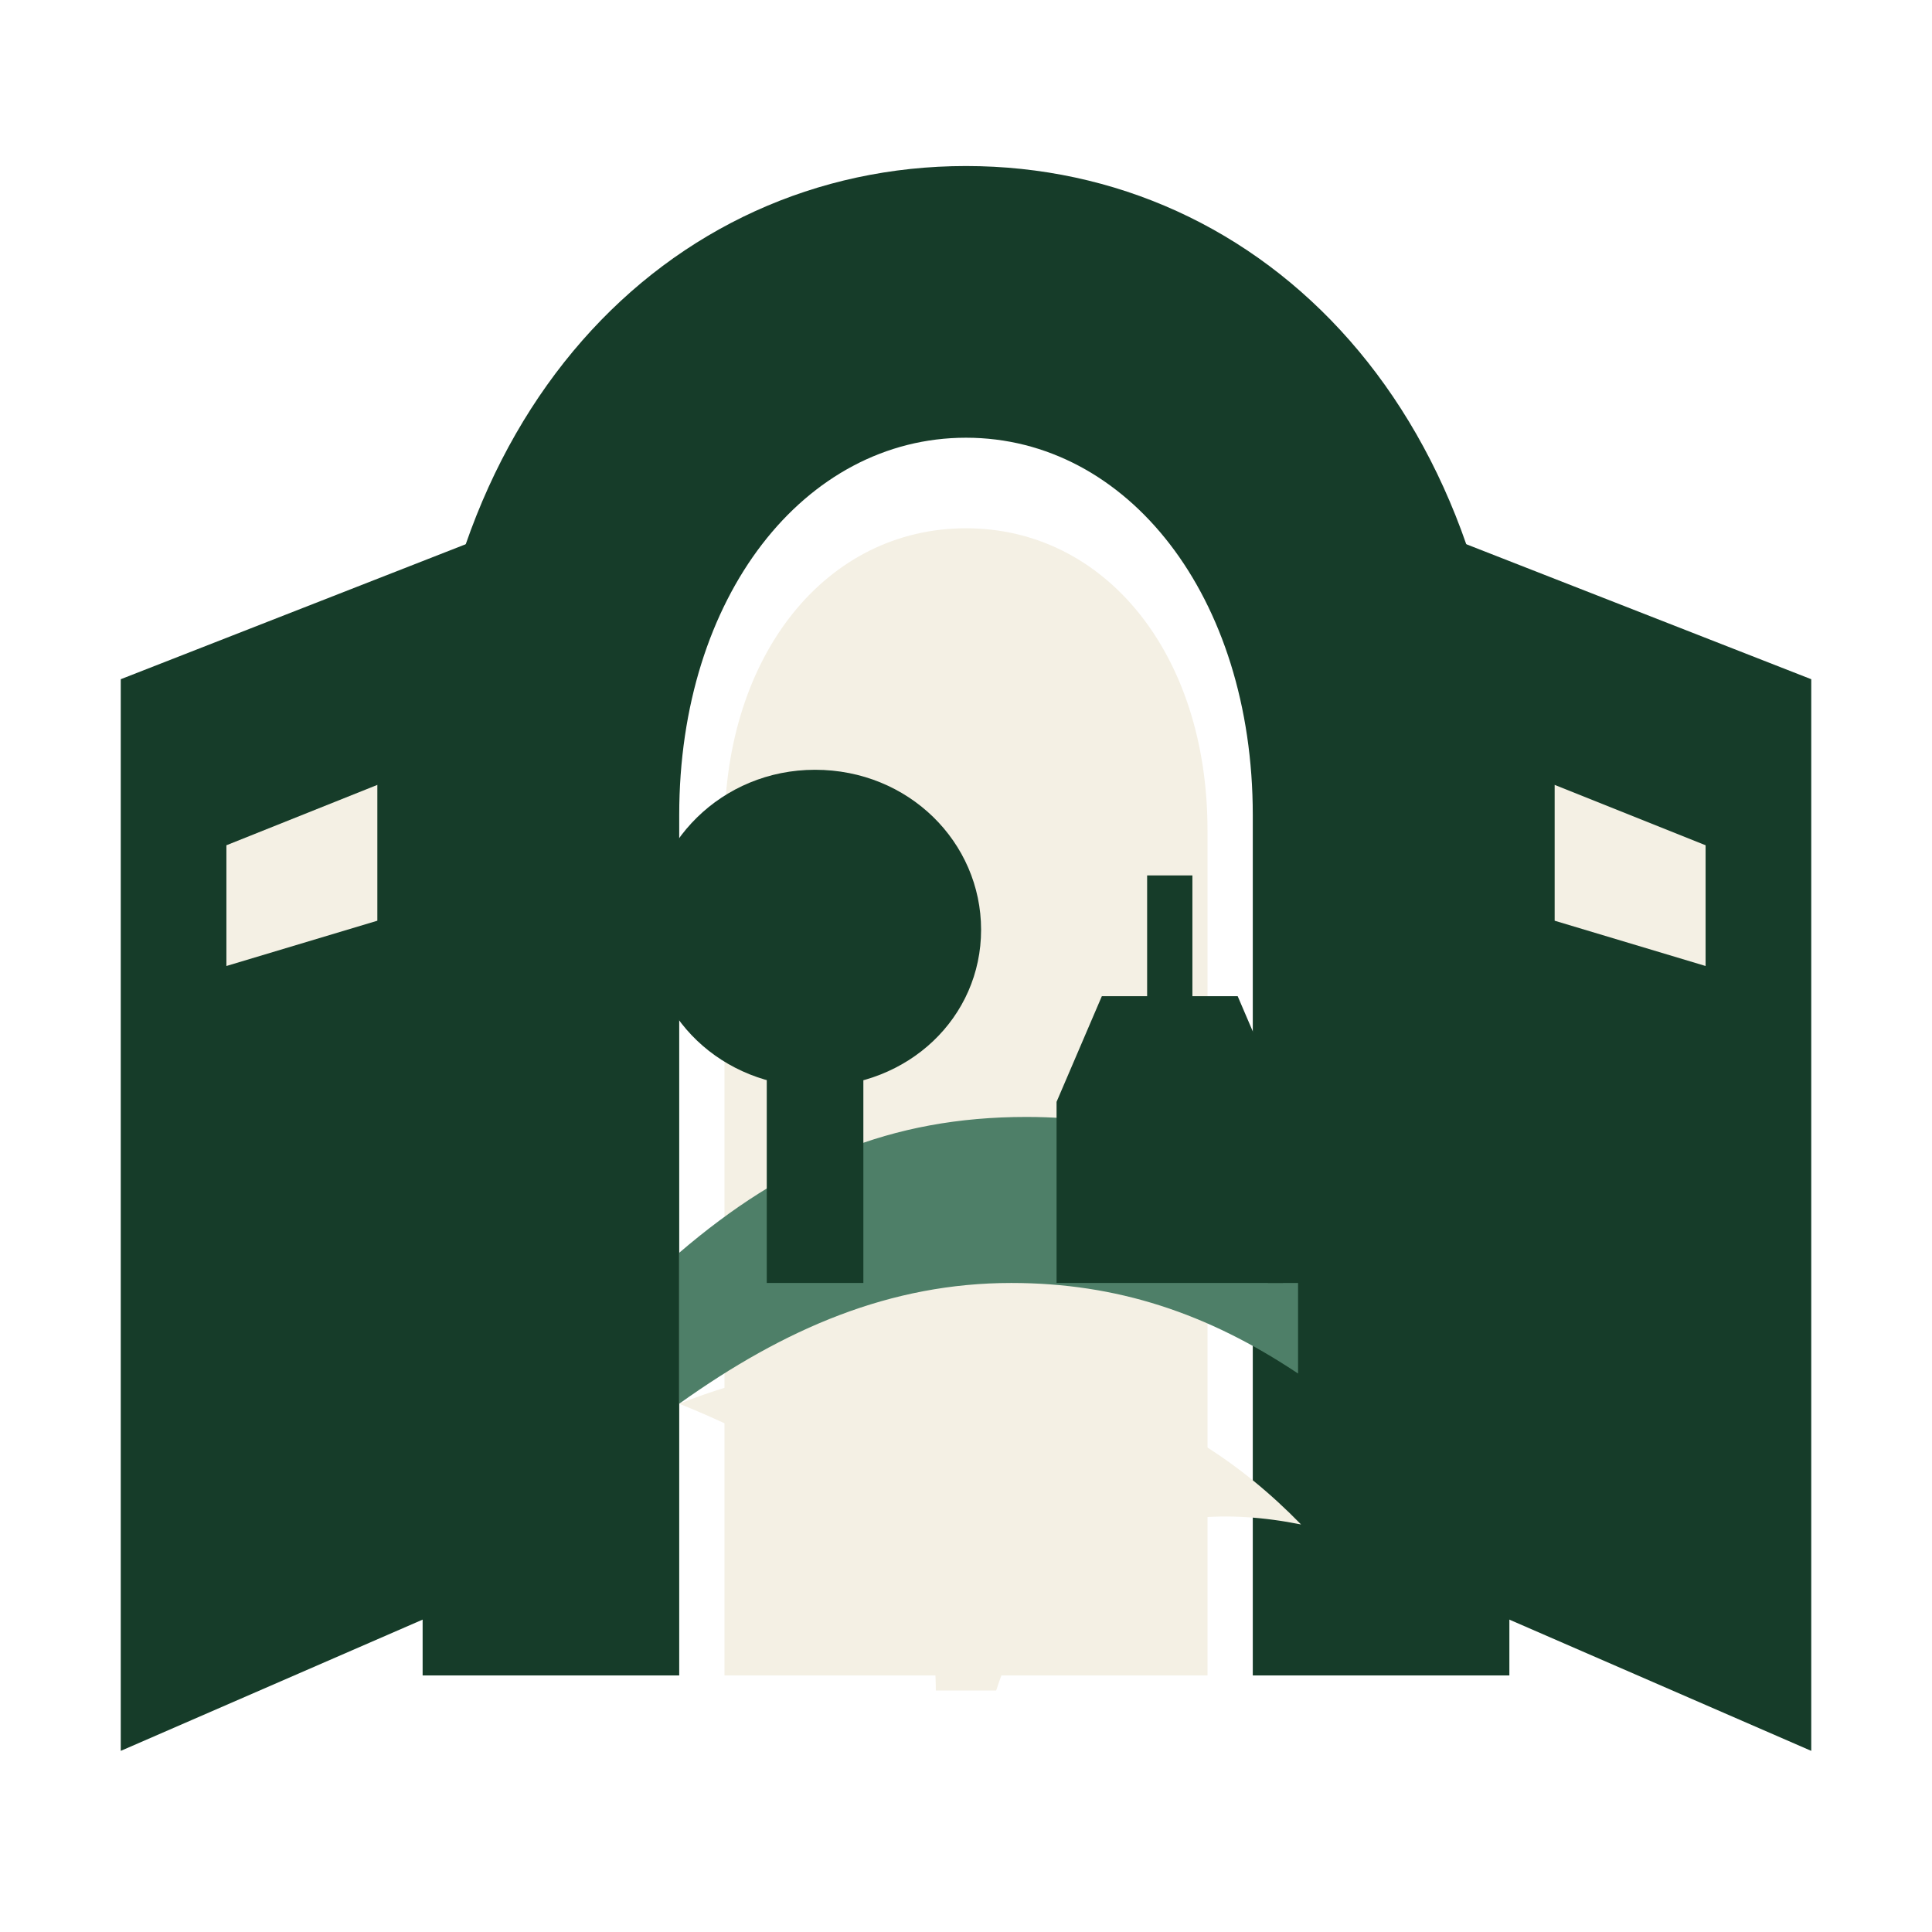
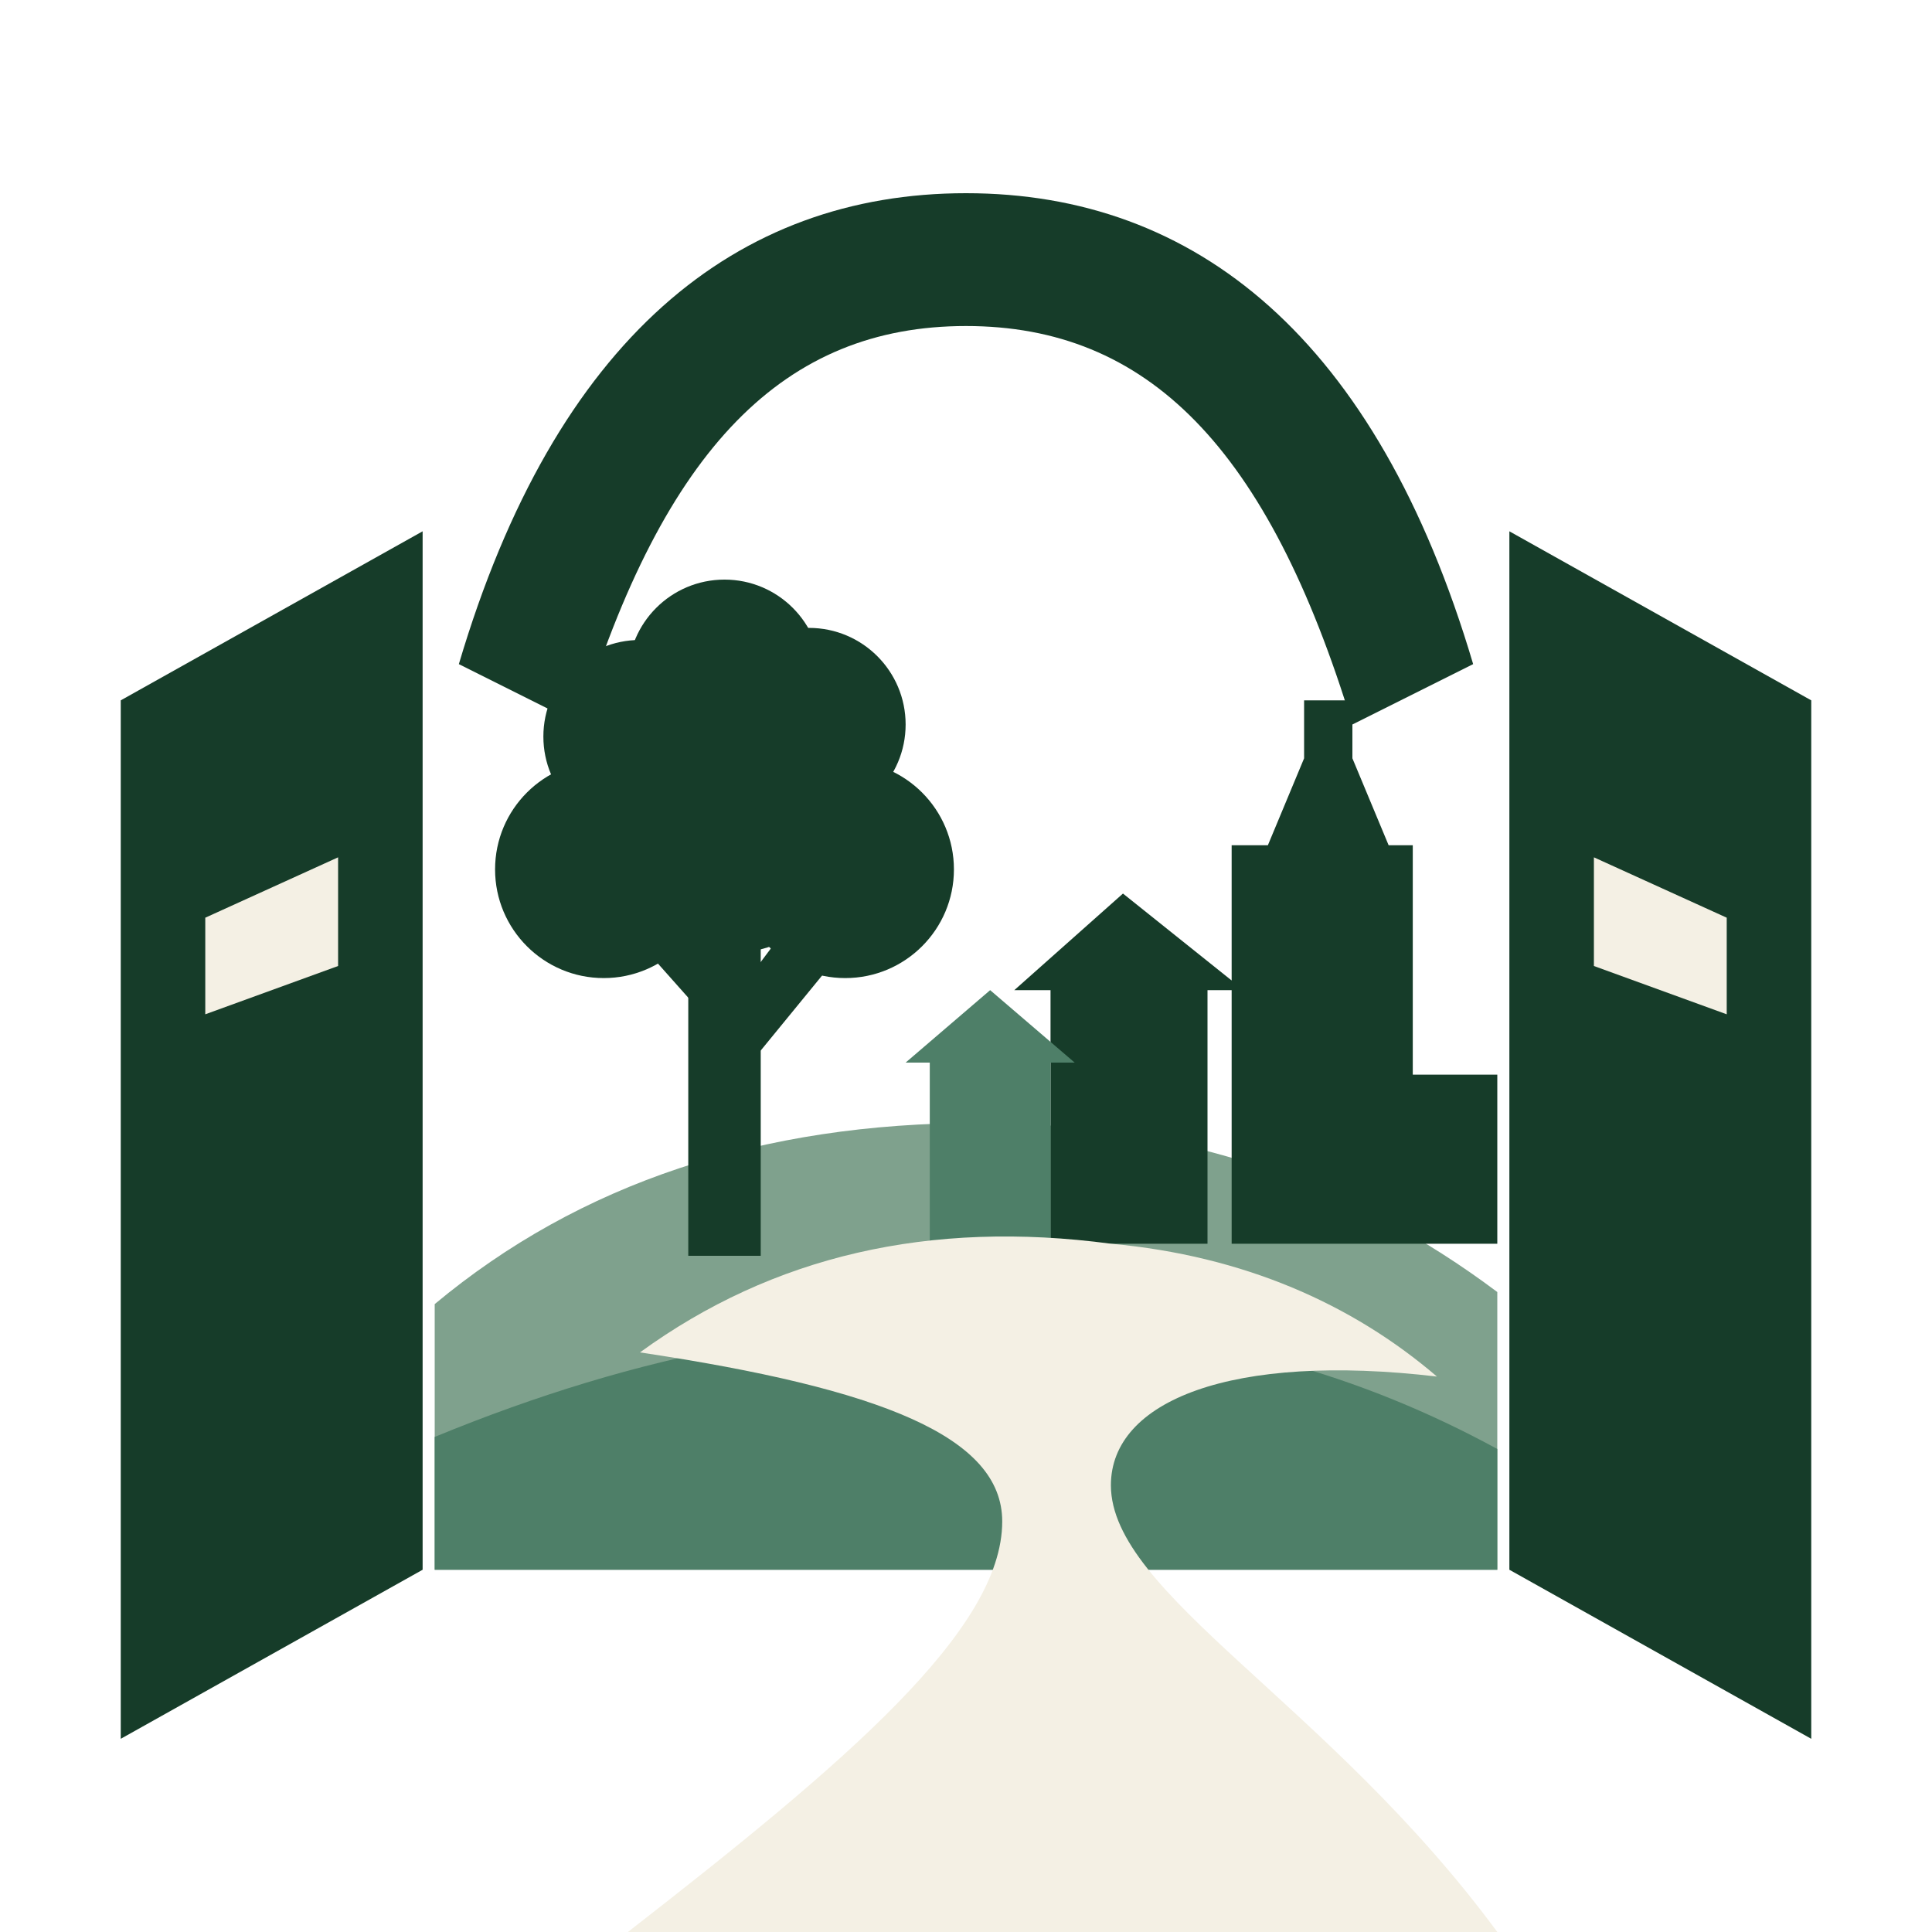
- <svg xmlns="http://www.w3.org/2000/svg" viewBox="0 0 128 128" role="img" aria-labelledby="title desc">
-   <path fill="#163c29" d="M8 45 31 36v70L8 116V45Z" />
-   <path fill="#163c29" d="m120 45-23-9v70l23 10V45Z" />
-   <path fill="#f4f0e4" d="M15 56 25 52v9l-10 3v-8Zm98 0-10-4v9l10 3v-8Z" />
-   <path fill="#163c29" d="M28 111V54C28 27.5 44.2 11 64 11s36 16.5 36 43v57H83V54c0-14.5-8.3-25-19-25S45 39.5 45 54v57H28Z" />
-   <path fill="#f4f0e4" d="M48 111V55c0-11.7 6.8-20 16-20s16 8.3 16 20v56H48Z" />
-   <path fill="#4e7f68" d="M45 83c7-6 14-9 23-9 7 0 13 2 18 5v12c-6-4-12-6-19-6-8 0-15 3-22 8V83Z" />
-   <path fill="#163c29" d="M54 72c-6.2 0-11-4.7-11-10.4S47.8 51 54 51s11 4.8 11 10.6S60.2 72 54 72Zm-3.2-.5h6.4V85h-6.4V71.5Z" />
-   <path fill="#163c29" d="M70 73h15v12H70V73Zm3-7h9l3 7H70l3-7Zm3-8h3v9h-3v-9Z" />
-   <path fill="#163c29" d="M84 69h5v16h-5z" />
-   <path fill="#f4f0e4" d="M62 112c0-8.8-5.8-14.5-17-19 8.7-3.4 17.3-3.8 26-1.2 6.5 2 11.2 5.1 15.2 9.2-10-2-17.2 1.7-20.2 11H62Z" />
+ <svg xmlns="http://www.w3.org/2000/svg" viewBox="0 0 160 160" role="img" aria-labelledby="title desc">
+   <path fill="#163c29" d="M38 55C46 28 61 16 80 16s34 12 42 39l-10 5C105 37 95 27 80 27S55 37 48 60l-10-5Z" />
+   <path fill="#163c29" d="M10 58 35 44v86L10 144V58Z" />
+   <path fill="#163c29" d="m150 58-25-14v86l25 14V58Z" />
+   <path fill="#f4f0e4" d="m17 76 11-5v9l-11 4v-8Zm126 0-11-5v9l11 4v-8Z" />
+   <path fill="#7fa18d" d="M36 108c12-10 27-15 45-15 17 0 31 5 43 14v23H36v-22Z" />
+   <path fill="#4e7f68" d="M36 119c17-7 33-10 49-9 15 0 28 4 39 10v10H36v-11Z" />
+   <path fill="#163c29" d="M57 74h6v30h-6z" />
+   <path fill="#163c29" d="m60 86-8-9 4-3 6 7 6-8 4 3-9 11-3-1Z" />
+   <g fill="#163c29">
+     <circle cx="60" cy="67" r="12" />
+     <circle cx="50" cy="72" r="9" />
+     <circle cx="70" cy="72" r="9" />
+     <circle cx="53" cy="61" r="8" />
+     <circle cx="67" cy="60" r="8" />
+     <circle cx="60" cy="56" r="8" />
+   </g>
+   <path fill="#163c29" d="M87 82h13v21H87zM84 82l9-8 10 8H84Zm18-12h15v33h-15zM108 58h4v12h-4zM105 70l5-12 5 12h-10Zm11 19h8v14h-8z" />
+   <path fill="#4e7f68" d="M77 88h10v15H77zM75 88l7-6 7 6H75Z" />
+   <path fill="#f4f0e4" d="M87 160H52c18-14 31-25 31-34 0-7-10-11-30-14 11-8 24-11 39-9 11 1 20 5 27 11-17-2-27 2-27 9 0 9 18 18 32 37H87Z" />
</svg>
